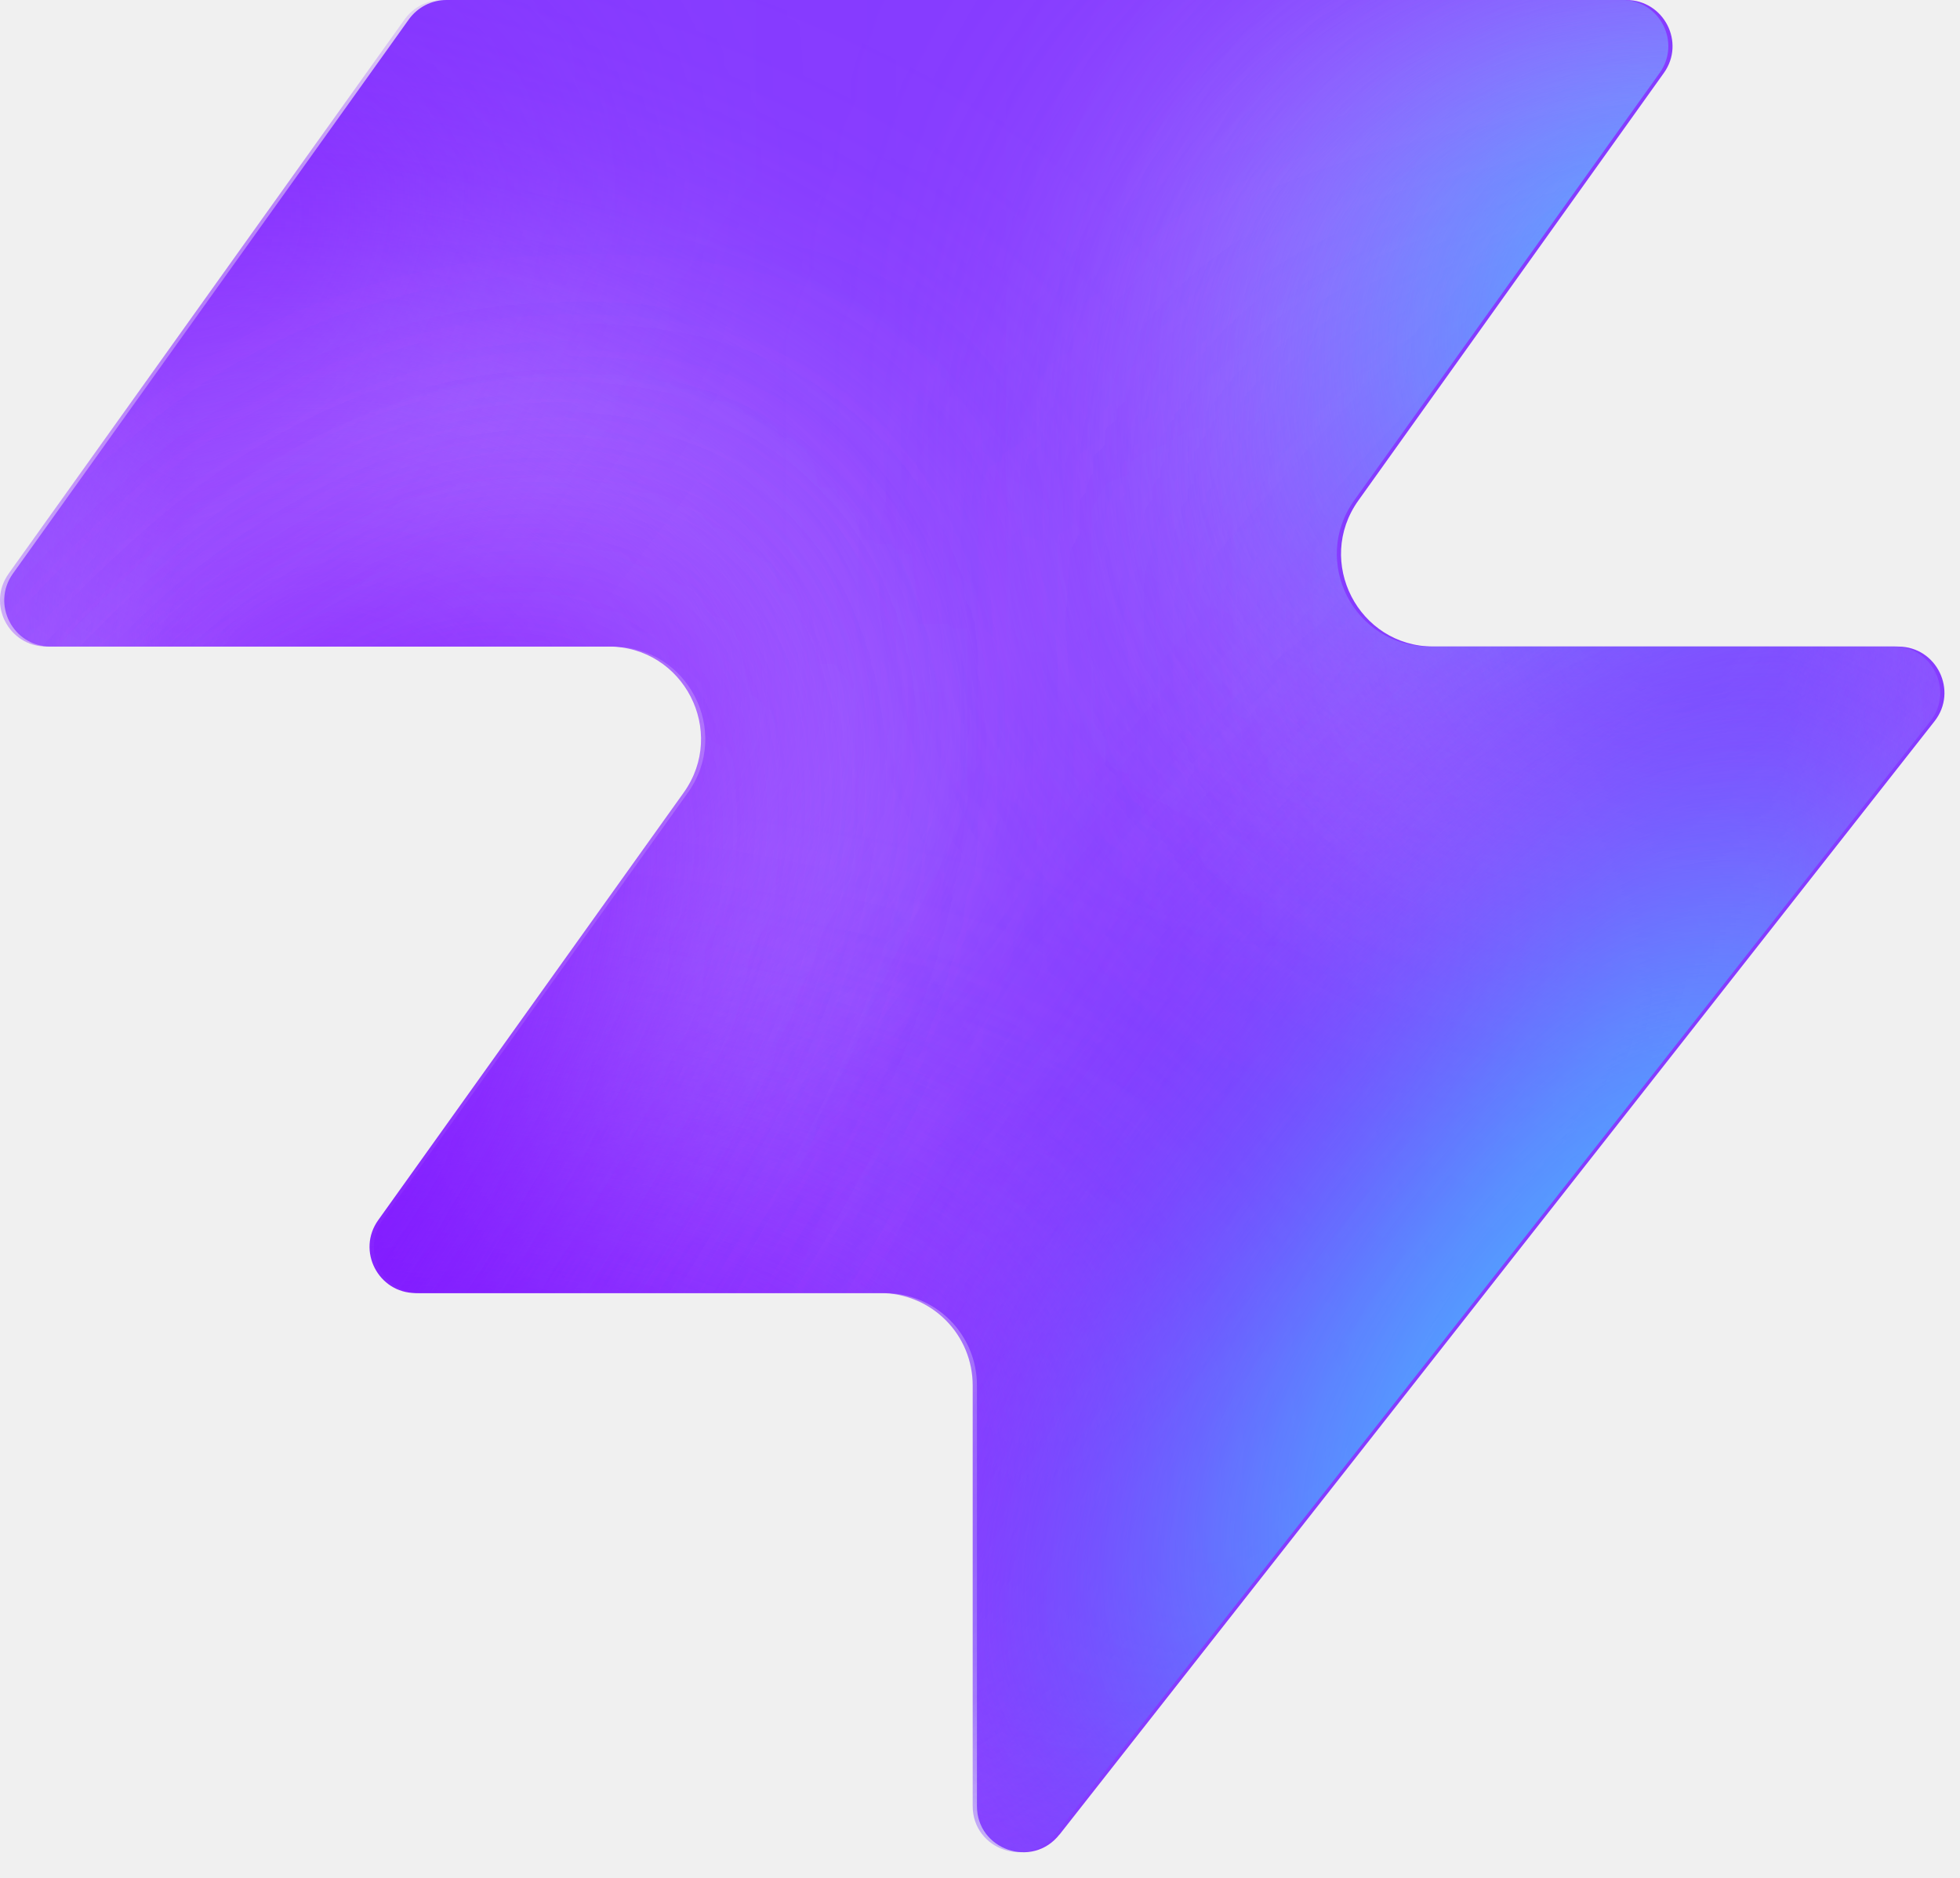
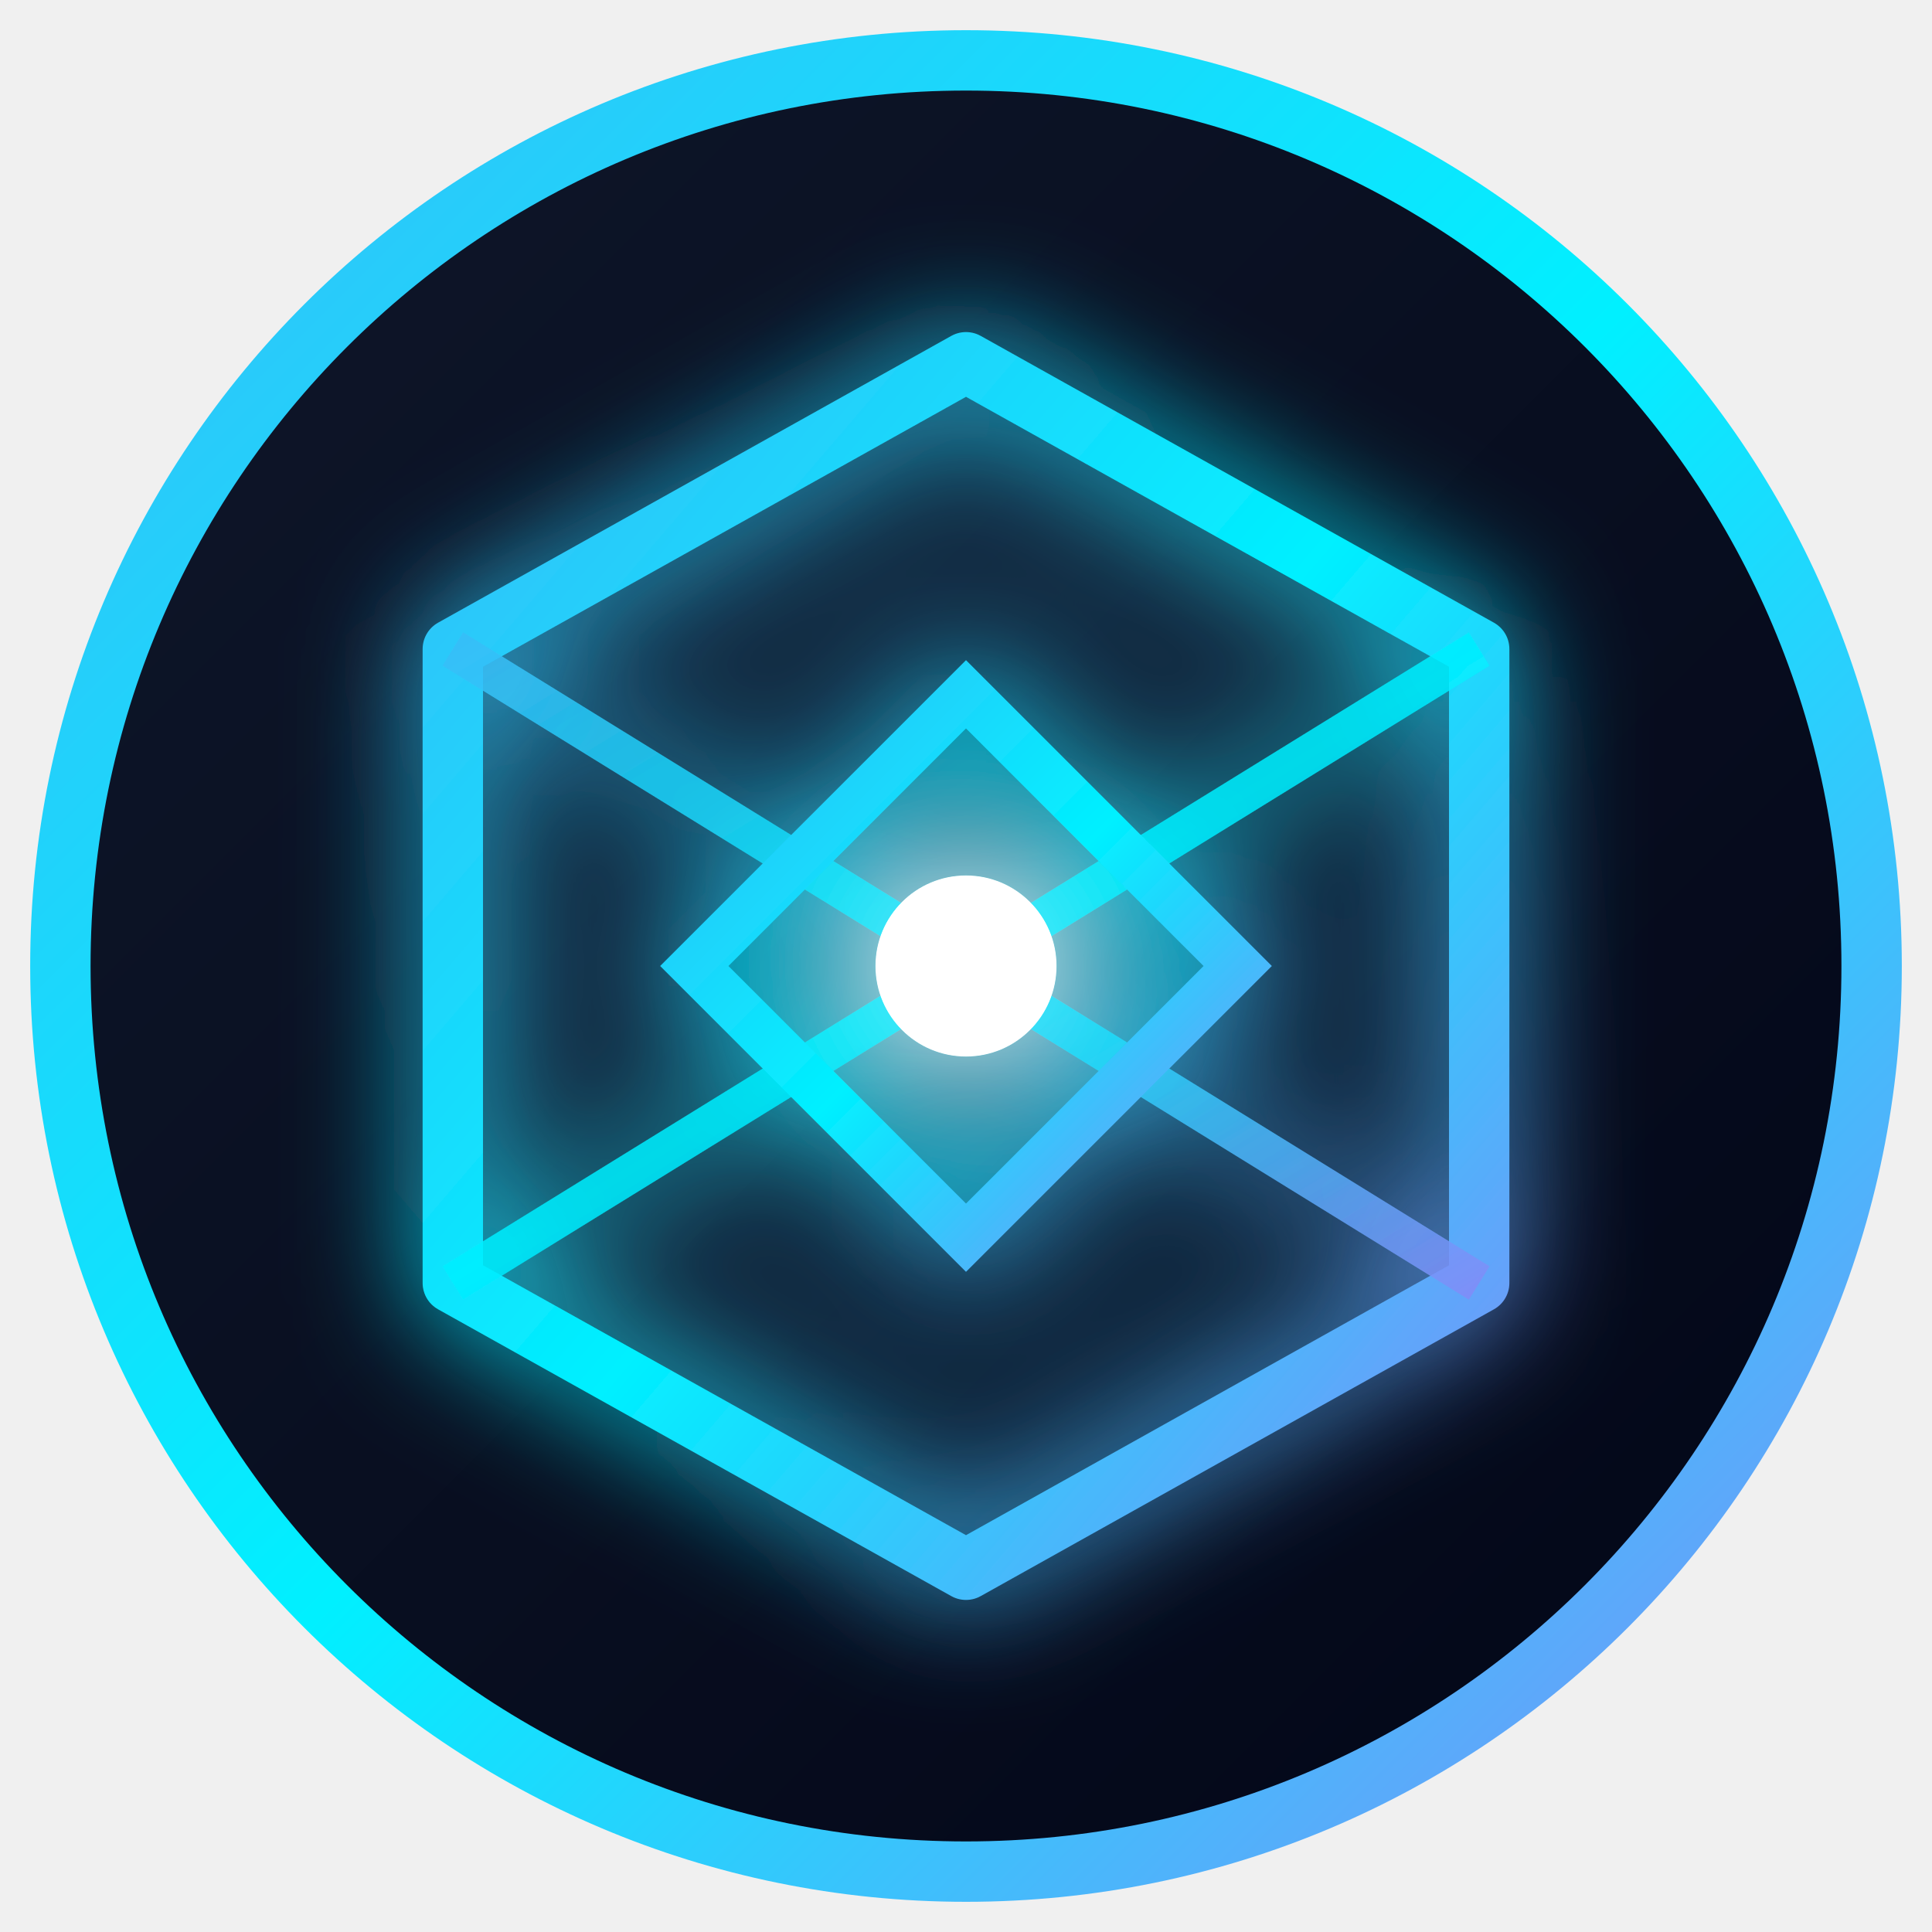
- <svg xmlns="http://www.w3.org/2000/svg" width="48" height="46" fill="none" viewBox="0 0 48 46">
-   <path fill="#863bff" d="M25.946 44.938c-.664.845-2.021.375-2.021-.698V33.937a2.26 2.26 0 0 0-2.262-2.262H10.287c-.92 0-1.456-1.04-.92-1.788l7.48-10.471c1.07-1.497 0-3.578-1.842-3.578H1.237c-.92 0-1.456-1.04-.92-1.788L10.013.474c.214-.297.556-.474.92-.474h28.894c.92 0 1.456 1.04.92 1.788l-7.48 10.471c-1.07 1.498 0 3.579 1.842 3.579h11.377c.943 0 1.473 1.088.89 1.83L25.947 44.94z" style="fill:#863bff;fill:color(display-p3 .525 .23 1);fill-opacity:1" />
-   <mask id="a" width="48" height="46" x="0" y="0" maskUnits="userSpaceOnUse" style="mask-type:alpha">
-     <path fill="#000" d="M25.842 44.938c-.664.844-2.021.375-2.021-.698V33.937a2.26 2.26 0 0 0-2.262-2.262H10.183c-.92 0-1.456-1.04-.92-1.788l7.48-10.471c1.07-1.498 0-3.579-1.842-3.579H1.133c-.92 0-1.456-1.04-.92-1.787L9.91.473c.214-.297.556-.474.92-.474h28.894c.92 0 1.456 1.04.92 1.788l-7.48 10.471c-1.07 1.498 0 3.578 1.842 3.578h11.377c.943 0 1.473 1.088.89 1.832L25.843 44.94z" style="fill:#000;fill-opacity:1" />
-   </mask>
-   <g mask="url(#a)">
-     <g filter="url(#b)">
-       <ellipse cx="5.508" cy="14.704" fill="#ede6ff" rx="5.508" ry="14.704" style="fill:#ede6ff;fill:color(display-p3 .927 .903 1);fill-opacity:1" transform="matrix(.00324 1 1 -.00324 -4.47 31.516)" />
-     </g>
-     <g filter="url(#c)">
-       <ellipse cx="10.399" cy="29.851" fill="#ede6ff" rx="10.399" ry="29.851" style="fill:#ede6ff;fill:color(display-p3 .927 .903 1);fill-opacity:1" transform="matrix(.00324 1 1 -.00324 -39.328 7.883)" />
-     </g>
-     <g filter="url(#d)">
-       <ellipse cx="5.508" cy="30.487" fill="#7e14ff" rx="5.508" ry="30.487" style="fill:#7e14ff;fill:color(display-p3 .492 .077 1);fill-opacity:1" transform="rotate(89.814 -25.913 -14.639)scale(1 -1)" />
-     </g>
-     <g filter="url(#e)">
-       <ellipse cx="5.508" cy="30.599" fill="#7e14ff" rx="5.508" ry="30.599" style="fill:#7e14ff;fill:color(display-p3 .492 .077 1);fill-opacity:1" transform="rotate(89.814 -32.644 -3.334)scale(1 -1)" />
-     </g>
-     <g filter="url(#f)">
-       <ellipse cx="5.508" cy="30.599" fill="#7e14ff" rx="5.508" ry="30.599" style="fill:#7e14ff;fill:color(display-p3 .492 .077 1);fill-opacity:1" transform="matrix(.00324 1 1 -.00324 -34.34 30.47)" />
-     </g>
-     <g filter="url(#g)">
-       <ellipse cx="14.072" cy="22.078" fill="#ede6ff" rx="14.072" ry="22.078" style="fill:#ede6ff;fill:color(display-p3 .927 .903 1);fill-opacity:1" transform="rotate(93.35 24.506 48.493)scale(-1 1)" />
-     </g>
-     <g filter="url(#h)">
-       <ellipse cx="3.47" cy="21.501" fill="#7e14ff" rx="3.47" ry="21.501" style="fill:#7e14ff;fill:color(display-p3 .492 .077 1);fill-opacity:1" transform="rotate(89.009 28.708 47.59)scale(-1 1)" />
-     </g>
-     <g filter="url(#i)">
-       <ellipse cx="3.47" cy="21.501" fill="#7e14ff" rx="3.47" ry="21.501" style="fill:#7e14ff;fill:color(display-p3 .492 .077 1);fill-opacity:1" transform="rotate(89.009 28.708 47.59)scale(-1 1)" />
-     </g>
-     <g filter="url(#j)">
-       <ellipse cx=".387" cy="8.972" fill="#7e14ff" rx="4.407" ry="29.108" style="fill:#7e14ff;fill:color(display-p3 .492 .077 1);fill-opacity:1" transform="rotate(39.51 .387 8.972)" />
-     </g>
-     <g filter="url(#k)">
-       <ellipse cx="47.523" cy="-6.092" fill="#7e14ff" rx="4.407" ry="29.108" style="fill:#7e14ff;fill:color(display-p3 .492 .077 1);fill-opacity:1" transform="rotate(37.892 47.523 -6.092)" />
-     </g>
-     <g filter="url(#l)">
-       <ellipse cx="41.412" cy="6.333" fill="#47bfff" rx="5.971" ry="9.665" style="fill:#47bfff;fill:color(display-p3 .28 .748 1);fill-opacity:1" transform="rotate(37.892 41.412 6.333)" />
-     </g>
-     <g filter="url(#m)">
-       <ellipse cx="-1.879" cy="38.332" fill="#7e14ff" rx="4.407" ry="29.108" style="fill:#7e14ff;fill:color(display-p3 .492 .077 1);fill-opacity:1" transform="rotate(37.892 -1.88 38.332)" />
-     </g>
-     <g filter="url(#n)">
-       <ellipse cx="-1.879" cy="38.332" fill="#7e14ff" rx="4.407" ry="29.108" style="fill:#7e14ff;fill:color(display-p3 .492 .077 1);fill-opacity:1" transform="rotate(37.892 -1.88 38.332)" />
-     </g>
-     <g filter="url(#o)">
-       <ellipse cx="35.651" cy="29.907" fill="#7e14ff" rx="4.407" ry="29.108" style="fill:#7e14ff;fill:color(display-p3 .492 .077 1);fill-opacity:1" transform="rotate(37.892 35.651 29.907)" />
-     </g>
-     <g filter="url(#p)">
-       <ellipse cx="38.418" cy="32.4" fill="#47bfff" rx="5.971" ry="15.297" style="fill:#47bfff;fill:color(display-p3 .28 .748 1);fill-opacity:1" transform="rotate(37.892 38.418 32.4)" />
-     </g>
-   </g>
+ <svg xmlns="http://www.w3.org/2000/svg" viewBox="0 0 64 64" fill="none">
  <defs>
-     <filter id="b" width="60.045" height="41.654" x="-19.77" y="16.149" color-interpolation-filters="sRGB" filterUnits="userSpaceOnUse">
-       <feFlood flood-opacity="0" result="BackgroundImageFix" />
-       <feBlend in="SourceGraphic" in2="BackgroundImageFix" result="shape" />
-       <feGaussianBlur result="effect1_foregroundBlur_2002_17158" stdDeviation="7.659" />
-     </filter>
-     <filter id="c" width="90.34" height="51.437" x="-54.613" y="-7.533" color-interpolation-filters="sRGB" filterUnits="userSpaceOnUse">
-       <feFlood flood-opacity="0" result="BackgroundImageFix" />
-       <feBlend in="SourceGraphic" in2="BackgroundImageFix" result="shape" />
-       <feGaussianBlur result="effect1_foregroundBlur_2002_17158" stdDeviation="7.659" />
-     </filter>
-     <filter id="d" width="79.355" height="29.4" x="-49.64" y="2.03" color-interpolation-filters="sRGB" filterUnits="userSpaceOnUse">
-       <feFlood flood-opacity="0" result="BackgroundImageFix" />
-       <feBlend in="SourceGraphic" in2="BackgroundImageFix" result="shape" />
-       <feGaussianBlur result="effect1_foregroundBlur_2002_17158" stdDeviation="4.596" />
-     </filter>
-     <filter id="e" width="79.579" height="29.4" x="-45.045" y="20.029" color-interpolation-filters="sRGB" filterUnits="userSpaceOnUse">
-       <feFlood flood-opacity="0" result="BackgroundImageFix" />
-       <feBlend in="SourceGraphic" in2="BackgroundImageFix" result="shape" />
-       <feGaussianBlur result="effect1_foregroundBlur_2002_17158" stdDeviation="4.596" />
-     </filter>
-     <filter id="f" width="79.579" height="29.4" x="-43.513" y="21.178" color-interpolation-filters="sRGB" filterUnits="userSpaceOnUse">
-       <feFlood flood-opacity="0" result="BackgroundImageFix" />
-       <feBlend in="SourceGraphic" in2="BackgroundImageFix" result="shape" />
-       <feGaussianBlur result="effect1_foregroundBlur_2002_17158" stdDeviation="4.596" />
-     </filter>
-     <filter id="g" width="74.749" height="58.852" x="15.756" y="-17.901" color-interpolation-filters="sRGB" filterUnits="userSpaceOnUse">
-       <feFlood flood-opacity="0" result="BackgroundImageFix" />
-       <feBlend in="SourceGraphic" in2="BackgroundImageFix" result="shape" />
-       <feGaussianBlur result="effect1_foregroundBlur_2002_17158" stdDeviation="7.659" />
-     </filter>
-     <filter id="h" width="61.377" height="25.362" x="23.548" y="2.284" color-interpolation-filters="sRGB" filterUnits="userSpaceOnUse">
-       <feFlood flood-opacity="0" result="BackgroundImageFix" />
-       <feBlend in="SourceGraphic" in2="BackgroundImageFix" result="shape" />
-       <feGaussianBlur result="effect1_foregroundBlur_2002_17158" stdDeviation="4.596" />
-     </filter>
-     <filter id="i" width="61.377" height="25.362" x="23.548" y="2.284" color-interpolation-filters="sRGB" filterUnits="userSpaceOnUse">
-       <feFlood flood-opacity="0" result="BackgroundImageFix" />
-       <feBlend in="SourceGraphic" in2="BackgroundImageFix" result="shape" />
-       <feGaussianBlur result="effect1_foregroundBlur_2002_17158" stdDeviation="4.596" />
-     </filter>
-     <filter id="j" width="56.045" height="63.649" x="-27.636" y="-22.853" color-interpolation-filters="sRGB" filterUnits="userSpaceOnUse">
-       <feFlood flood-opacity="0" result="BackgroundImageFix" />
-       <feBlend in="SourceGraphic" in2="BackgroundImageFix" result="shape" />
-       <feGaussianBlur result="effect1_foregroundBlur_2002_17158" stdDeviation="4.596" />
-     </filter>
-     <filter id="k" width="54.814" height="64.646" x="20.116" y="-38.415" color-interpolation-filters="sRGB" filterUnits="userSpaceOnUse">
-       <feFlood flood-opacity="0" result="BackgroundImageFix" />
-       <feBlend in="SourceGraphic" in2="BackgroundImageFix" result="shape" />
-       <feGaussianBlur result="effect1_foregroundBlur_2002_17158" stdDeviation="4.596" />
-     </filter>
-     <filter id="l" width="33.541" height="35.313" x="24.641" y="-11.323" color-interpolation-filters="sRGB" filterUnits="userSpaceOnUse">
-       <feFlood flood-opacity="0" result="BackgroundImageFix" />
-       <feBlend in="SourceGraphic" in2="BackgroundImageFix" result="shape" />
-       <feGaussianBlur result="effect1_foregroundBlur_2002_17158" stdDeviation="4.596" />
-     </filter>
-     <filter id="m" width="54.814" height="64.646" x="-29.286" y="6.009" color-interpolation-filters="sRGB" filterUnits="userSpaceOnUse">
-       <feFlood flood-opacity="0" result="BackgroundImageFix" />
-       <feBlend in="SourceGraphic" in2="BackgroundImageFix" result="shape" />
-       <feGaussianBlur result="effect1_foregroundBlur_2002_17158" stdDeviation="4.596" />
-     </filter>
-     <filter id="n" width="54.814" height="64.646" x="-29.286" y="6.009" color-interpolation-filters="sRGB" filterUnits="userSpaceOnUse">
-       <feFlood flood-opacity="0" result="BackgroundImageFix" />
-       <feBlend in="SourceGraphic" in2="BackgroundImageFix" result="shape" />
-       <feGaussianBlur result="effect1_foregroundBlur_2002_17158" stdDeviation="4.596" />
-     </filter>
-     <filter id="o" width="54.814" height="64.646" x="8.244" y="-2.416" color-interpolation-filters="sRGB" filterUnits="userSpaceOnUse">
-       <feFlood flood-opacity="0" result="BackgroundImageFix" />
-       <feBlend in="SourceGraphic" in2="BackgroundImageFix" result="shape" />
-       <feGaussianBlur result="effect1_foregroundBlur_2002_17158" stdDeviation="4.596" />
-     </filter>
-     <filter id="p" width="39.409" height="43.623" x="18.713" y="10.588" color-interpolation-filters="sRGB" filterUnits="userSpaceOnUse">
-       <feFlood flood-opacity="0" result="BackgroundImageFix" />
-       <feBlend in="SourceGraphic" in2="BackgroundImageFix" result="shape" />
-       <feGaussianBlur result="effect1_foregroundBlur_2002_17158" stdDeviation="4.596" />
+     <linearGradient id="auraGlow" x1="0%" y1="0%" x2="100%" y2="100%">
+       <stop offset="0%" stop-color="#38bdf8" />
+       <stop offset="50%" stop-color="#00f0ff" />
+       <stop offset="100%" stop-color="#818cf8" />
+     </linearGradient>
+     <linearGradient id="auraDark" x1="0%" y1="0%" x2="100%" y2="100%">
+       <stop offset="0%" stop-color="#0f172a" />
+       <stop offset="100%" stop-color="#020617" />
+     </linearGradient>
+     <filter id="neonBlur" x="-30%" y="-30%" width="160%" height="160%">
+       <feGaussianBlur in="SourceGraphic" stdDeviation="2" result="glow" />
+       <feMerge>
+         <feMergeNode in="glow" />
+         <feMergeNode in="SourceGraphic" />
+       </feMerge>
    </filter>
  </defs>
+   <circle cx="32" cy="32" r="30" fill="url(#auraDark)" stroke="url(#auraGlow)" stroke-width="2" />
+   <g filter="url(#neonBlur)">
+     <polygon points="32,12 49,21.5 49,42.5 32,52 15,42.5 15,21.5" stroke="url(#auraGlow)" stroke-width="2" fill="rgba(56, 189, 248, 0.08)" stroke-linejoin="round" />
+     <line x1="32" y1="12" x2="32" y2="52" stroke="url(#auraGlow)" stroke-width="1.6" />
+     <line x1="15" y1="21.5" x2="49" y2="42.5" stroke="url(#auraGlow)" stroke-width="1.3" opacity="0.85" />
+     <line x1="15" y1="42.5" x2="49" y2="21.5" stroke="url(#auraGlow)" stroke-width="1.3" opacity="0.85" />
+     <polygon points="32,23 41,32 32,41 23,32" stroke="url(#auraGlow)" stroke-width="1.6" fill="rgba(0, 240, 255, 0.25)" />
+     <circle cx="32" cy="32" r="3" fill="#ffffff" />
+   </g>
</svg>
